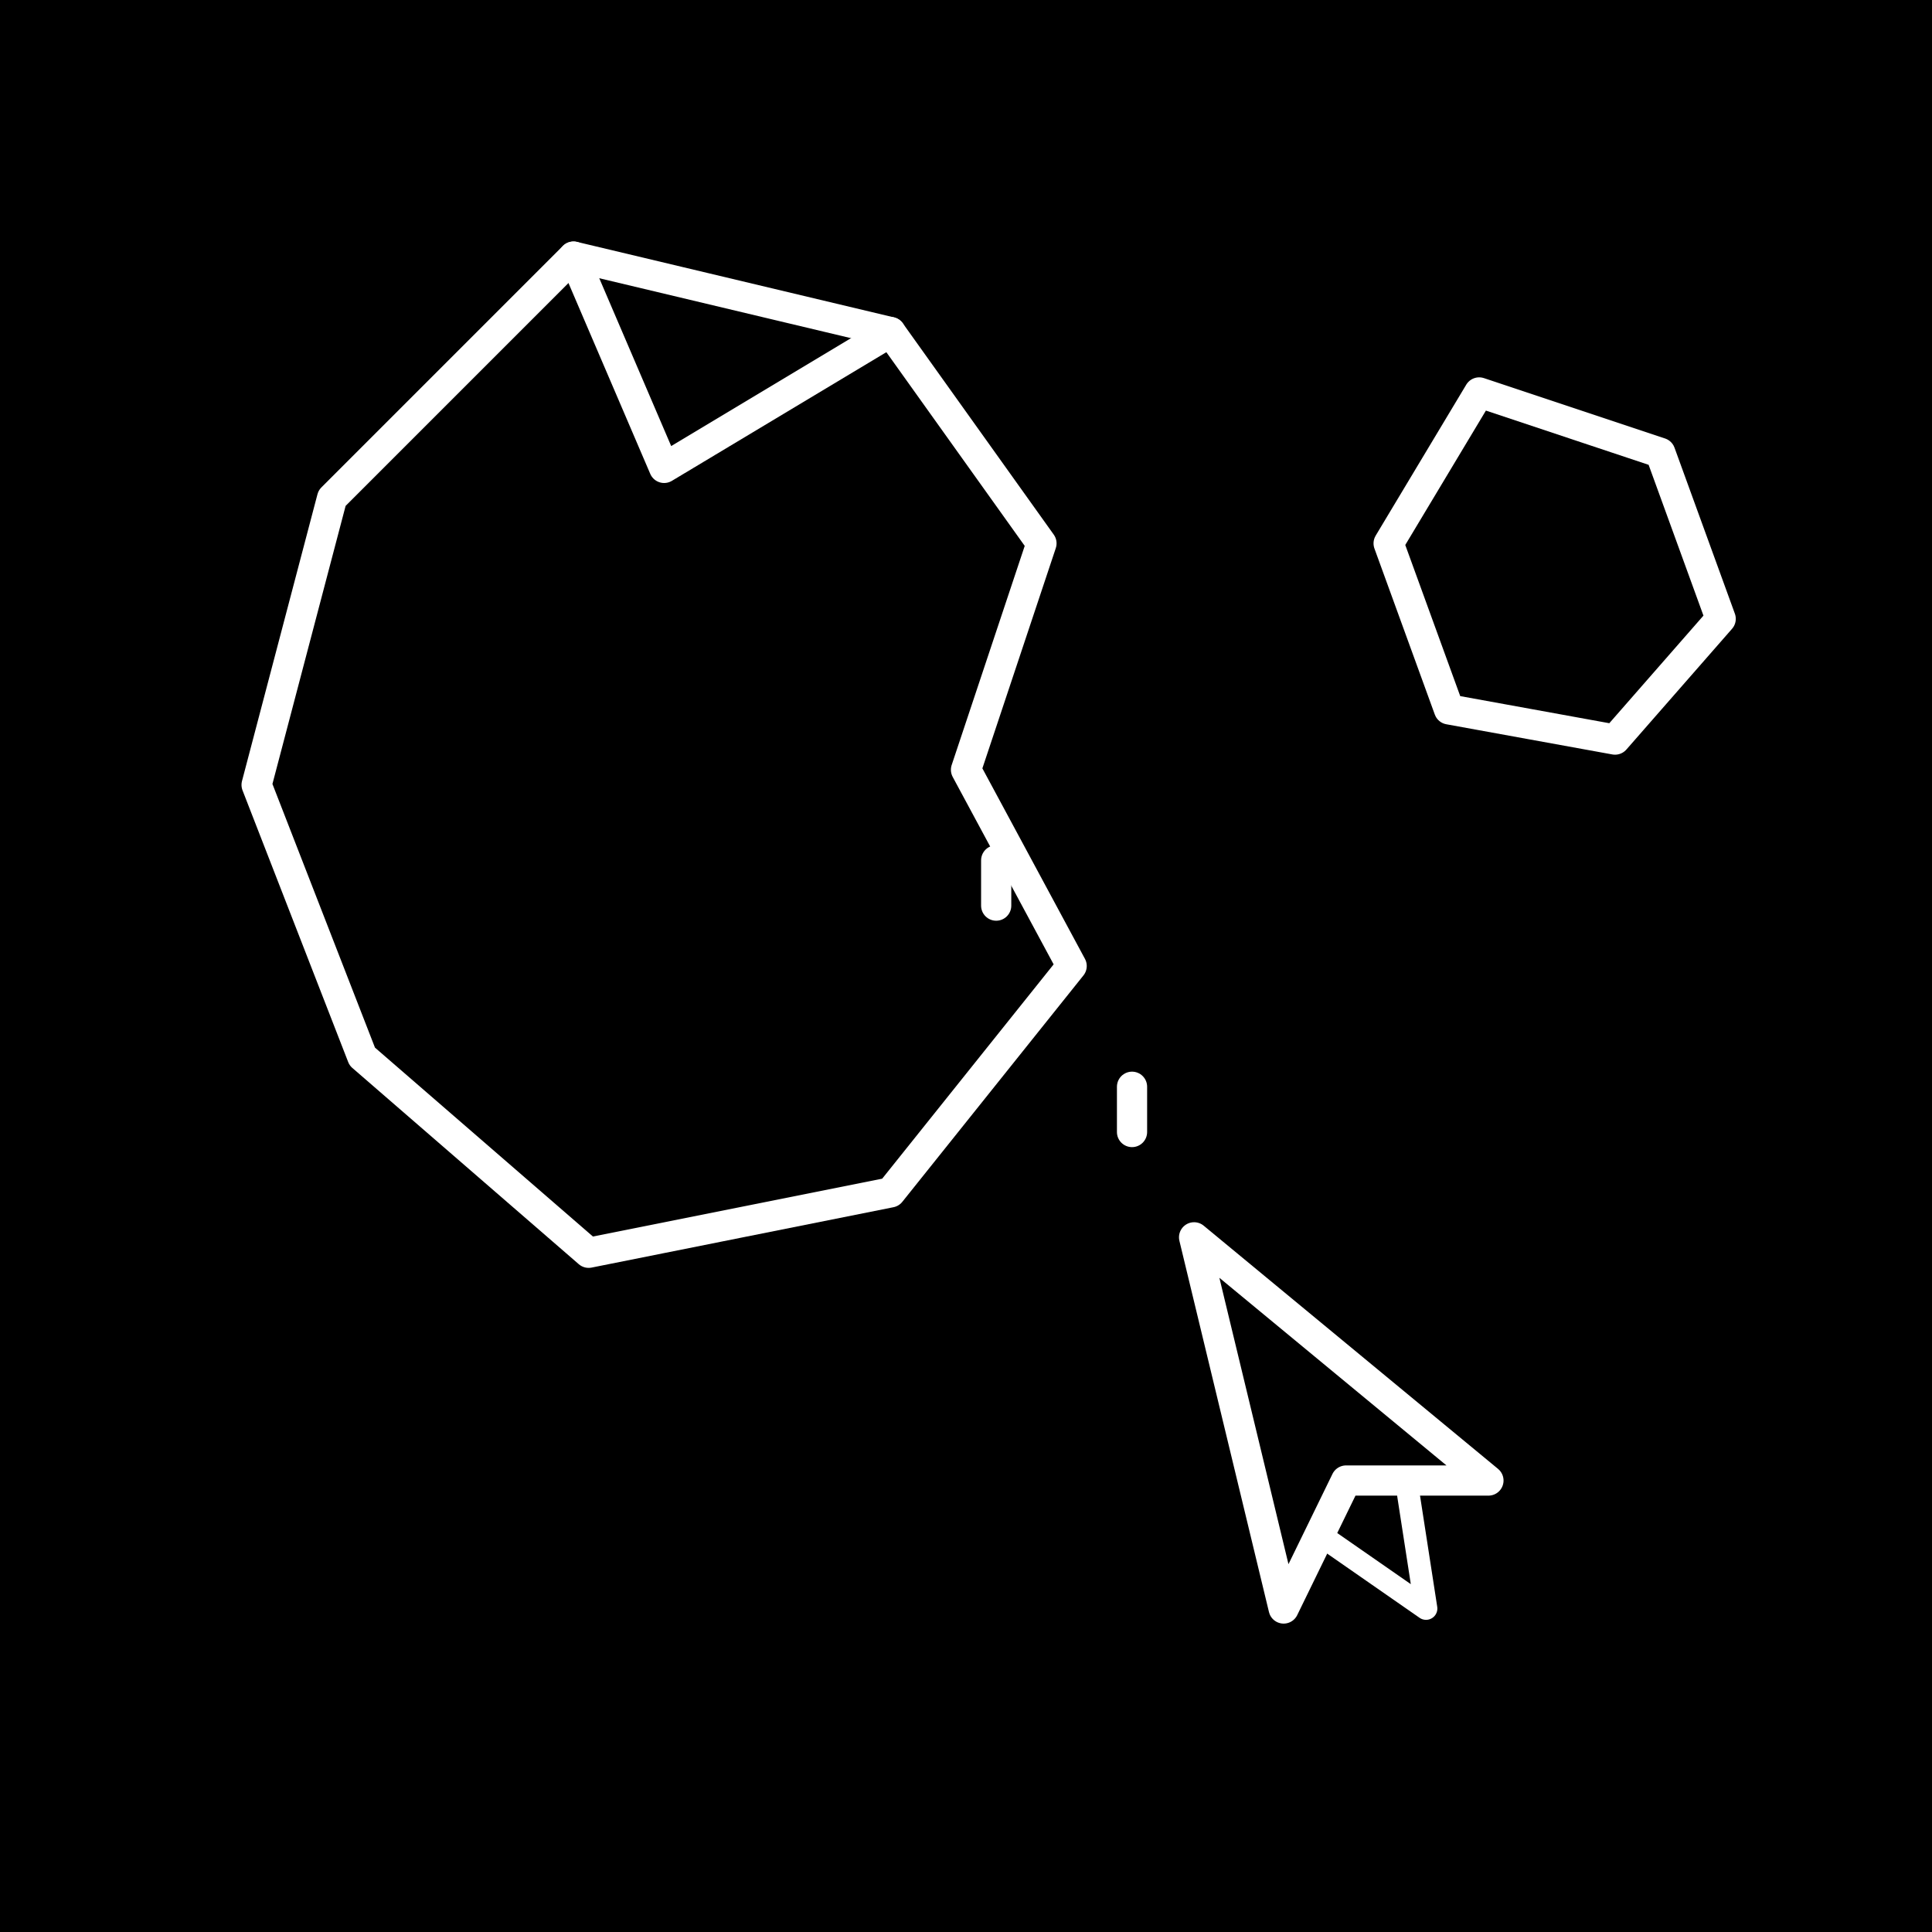
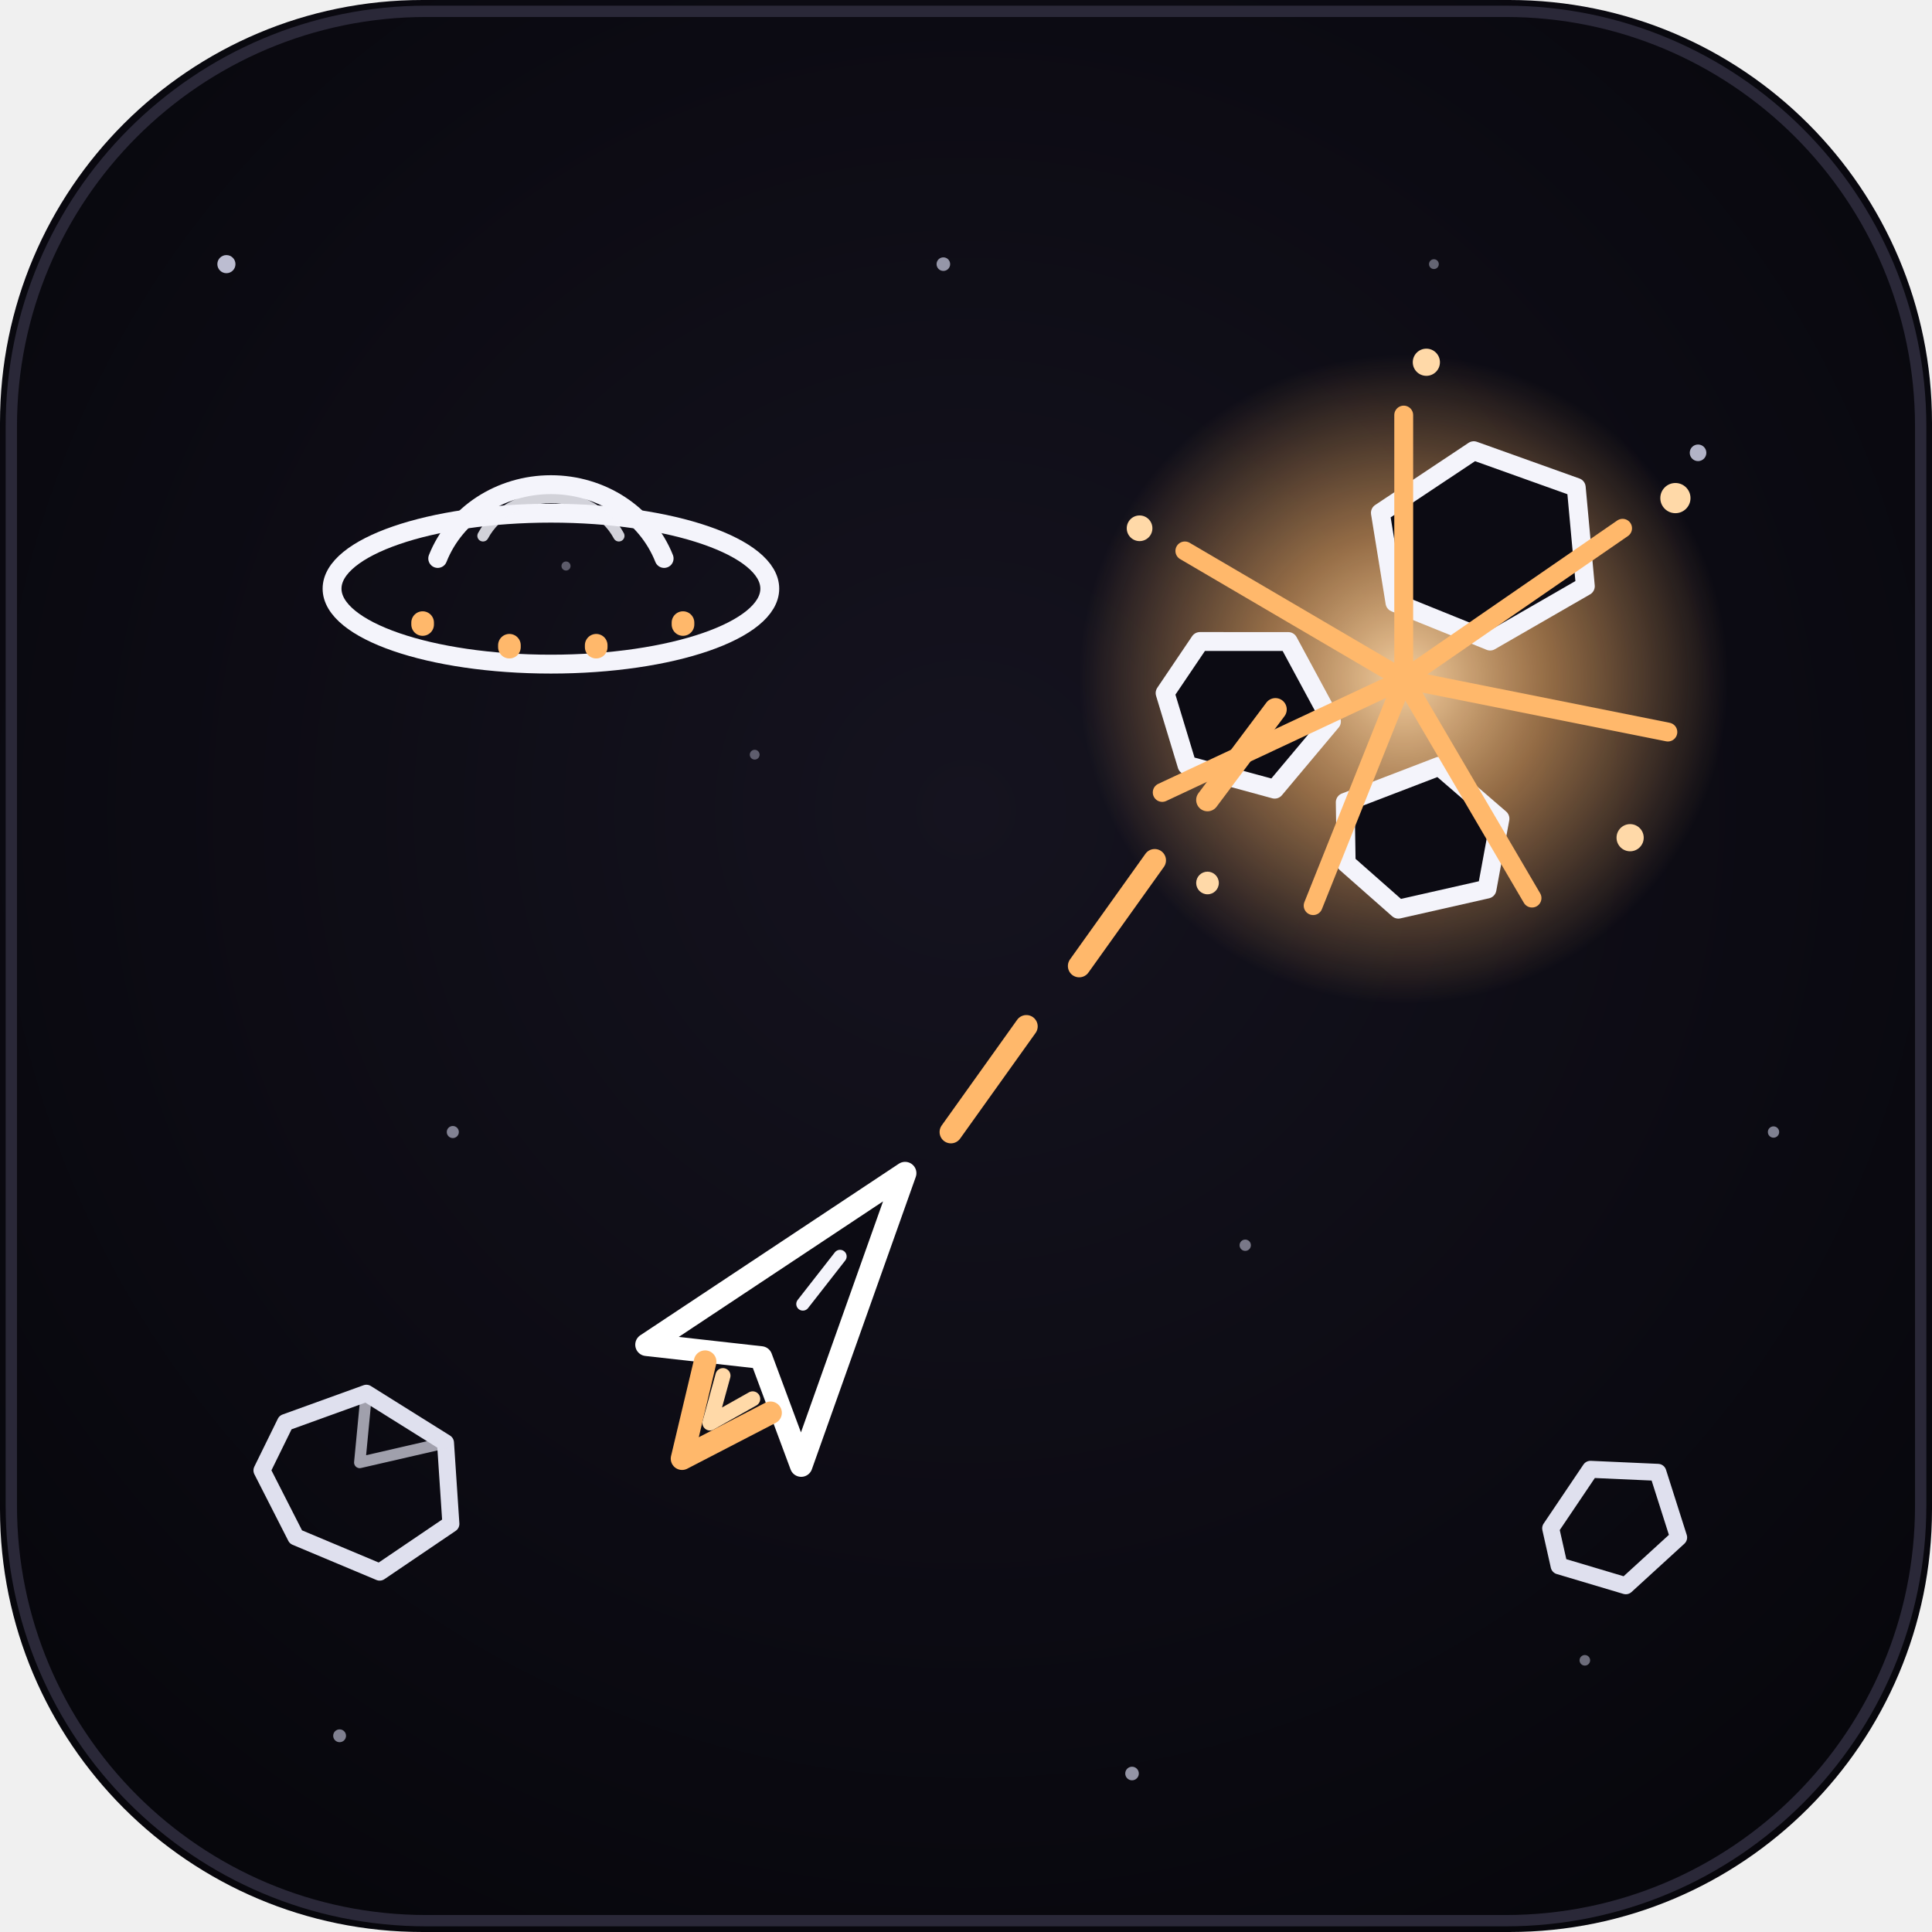
- <svg xmlns="http://www.w3.org/2000/svg" viewBox="0 0 256 256">
-   <rect width="256" height="256" fill="#000000" />
-   <g stroke="#ffffff" stroke-width="4" fill="none" stroke-linejoin="round" stroke-linecap="round">
-     <polygon points="76,34 118,44 138,72 128,102 142,128 118,158 78,166 48,140 34,104 44,66" />
-     <polyline points="76,34 88,62 118,44" />
-     <polygon points="196,52 220,60 228,82 214,98 192,94 184,72" />
-     <g transform="translate(172,186) rotate(-32)">
-       <polyline points="0,-26 16,22 0,12 -16,22 0,-26" />
-       <polyline points="-6,18 0,32 6,18" stroke-width="3" />
+ <svg xmlns="http://www.w3.org/2000/svg" viewBox="0 0 512 512" width="512" height="512">
+   <defs>
+     <radialGradient id="bg" cx="50%" cy="42%" r="75%">
+       <stop offset="0%" stop-color="#15131f" />
+       <stop offset="55%" stop-color="#0c0b13" />
+       <stop offset="100%" stop-color="#050509" />
+     </radialGradient>
+     <radialGradient id="blast" cx="50%" cy="50%" r="50%">
+       <stop offset="0%" stop-color="#ffd9a8" stop-opacity="0.95" />
+       <stop offset="45%" stop-color="#ffb86b" stop-opacity="0.55" />
+       <stop offset="100%" stop-color="#ffb86b" stop-opacity="0" />
+     </radialGradient>
+     <clipPath id="round">
+       <rect x="0" y="0" width="512" height="512" rx="112" ry="112" />
+     </clipPath>
+   </defs>
+   <g clip-path="url(#round)">
+     <rect width="512" height="512" fill="url(#bg)" />
+     <g fill="#cfd0e6">
+       <circle cx="60" cy="70" r="2.4" opacity="0.9" />
+       <circle cx="120" cy="300" r="1.6" opacity="0.6" />
+       <circle cx="250" cy="70" r="1.8" opacity="0.7" />
+       <circle cx="330" cy="330" r="1.5" opacity="0.55" />
+       <circle cx="450" cy="120" r="2.2" opacity="0.85" />
+       <circle cx="470" cy="300" r="1.5" opacity="0.6" />
+       <circle cx="90" cy="460" r="1.7" opacity="0.6" />
+       <circle cx="300" cy="470" r="1.8" opacity="0.7" />
+       <circle cx="200" cy="200" r="1.3" opacity="0.4" />
+       <circle cx="420" cy="440" r="1.4" opacity="0.5" />
+       <circle cx="150" cy="150" r="1.2" opacity="0.4" />
+       <circle cx="380" cy="70" r="1.3" opacity="0.45" />
    </g>
-     <line x1="150" y1="150" x2="150" y2="144" />
-     <line x1="132" y1="120" x2="132" y2="114" />
+     <g stroke="#f4f4fb" stroke-width="5" fill="none" stroke-linejoin="round" stroke-linecap="round">
+       <g transform="translate(146,150)">
+         <ellipse cx="0" cy="6" rx="58" ry="20" />
+         <path d="M -30,-2 A 32 30 0 0 1 30,-2" />
+         <path d="M -18,-8 A 20 18 0 0 1 18,-8" stroke-width="3" opacity="0.85" />
+         <g stroke="#ffb86b" stroke-width="6" stroke-linecap="round">
+           <line x1="-34" y1="15" x2="-34" y2="15.5" />
+           <line x1="-11" y1="21" x2="-11" y2="21.5" />
+           <line x1="12" y1="21" x2="12" y2="21.5" />
+           <line x1="35" y1="15" x2="35" y2="15.5" />
+         </g>
+       </g>
+     </g>
+     <g stroke="#dfe0ee" stroke-width="4.5" fill="none" stroke-linejoin="round" stroke-linecap="round">
+       <g transform="translate(96,392) rotate(18)">
+         <polygon points="-24,-8 -6,-22 18,-16 26,4 12,22 -12,20 -26,6" />
+         <polyline points="-6,-22 -2,-4 18,-16" opacity="0.7" stroke-width="3" />
+       </g>
+       <g transform="translate(428,404) rotate(-24)">
+         <polygon points="-16,-6 0,-16 16,-8 14,10 -4,16 -18,4" />
+       </g>
+     </g>
+     <g transform="translate(372,180)">
+       <circle cx="0" cy="0" r="86" fill="url(#blast)" />
+       <g stroke="#f4f4fb" stroke-width="5" fill="#0c0b13" stroke-linejoin="round" stroke-linecap="round">
+         <g transform="translate(20,-30) rotate(-14)">
+           <polygon points="-22,-20 6,-30 30,-14 26,12 -2,20 -24,4" />
+         </g>
+         <g transform="translate(-40,10) rotate(20)">
+           <polygon points="-20,-14 2,-22 20,-6 12,16 -12,18 -24,2" />
+         </g>
+         <g transform="translate(4,42) rotate(-8)">
+           <polygon points="-18,-12 8,-18 22,-2 16,16 -8,18 -20,4" />
+         </g>
+       </g>
+       <g stroke="#ffb86b" stroke-width="5" stroke-linecap="round">
+         <line x1="0" y1="0" x2="0" y2="-70" />
+         <line x1="0" y1="0" x2="58" y2="-40" />
+         <line x1="0" y1="0" x2="70" y2="14" />
+         <line x1="0" y1="0" x2="-58" y2="-34" />
+         <line x1="0" y1="0" x2="-64" y2="30" />
+         <line x1="0" y1="0" x2="34" y2="58" />
+         <line x1="0" y1="0" x2="-24" y2="60" />
+       </g>
+       <g fill="#ffd9a8">
+         <circle cx="72" cy="-48" r="4" />
+         <circle cx="-70" cy="-40" r="3.4" />
+         <circle cx="60" cy="42" r="3.6" />
+         <circle cx="-52" cy="54" r="3" />
+         <circle cx="6" cy="-84" r="3.6" />
+       </g>
+     </g>
+     <g stroke="#ffb86b" stroke-width="6" stroke-linecap="round">
+       <line x1="252" y1="300" x2="272" y2="272" />
+       <line x1="286" y1="256" x2="306" y2="228" />
+       <line x1="320" y1="212" x2="338" y2="188" />
+     </g>
+     <g transform="translate(214,344) rotate(38)">
+       <g stroke="#ffffff" stroke-width="6" fill="#0c0b13" stroke-linejoin="round" stroke-linecap="round">
+         <polygon points="0,-42 26,36 0,20 -26,36" />
+       </g>
+       <line x1="0" y1="-14" x2="0" y2="2" stroke="#f4f4fb" stroke-width="3.5" stroke-linecap="round" />
+       <g fill="none" stroke-linejoin="round" stroke-linecap="round">
+         <polyline points="-11,30 0,54 11,30" stroke="#ffb86b" stroke-width="6" />
+         <polyline points="-5,30 0,42 5,30" stroke="#ffd9a8" stroke-width="4" />
+       </g>
+     </g>
  </g>
+   <rect x="3" y="3" width="506" height="506" rx="110" ry="110" fill="none" stroke="#2a2838" stroke-width="3" />
</svg>
